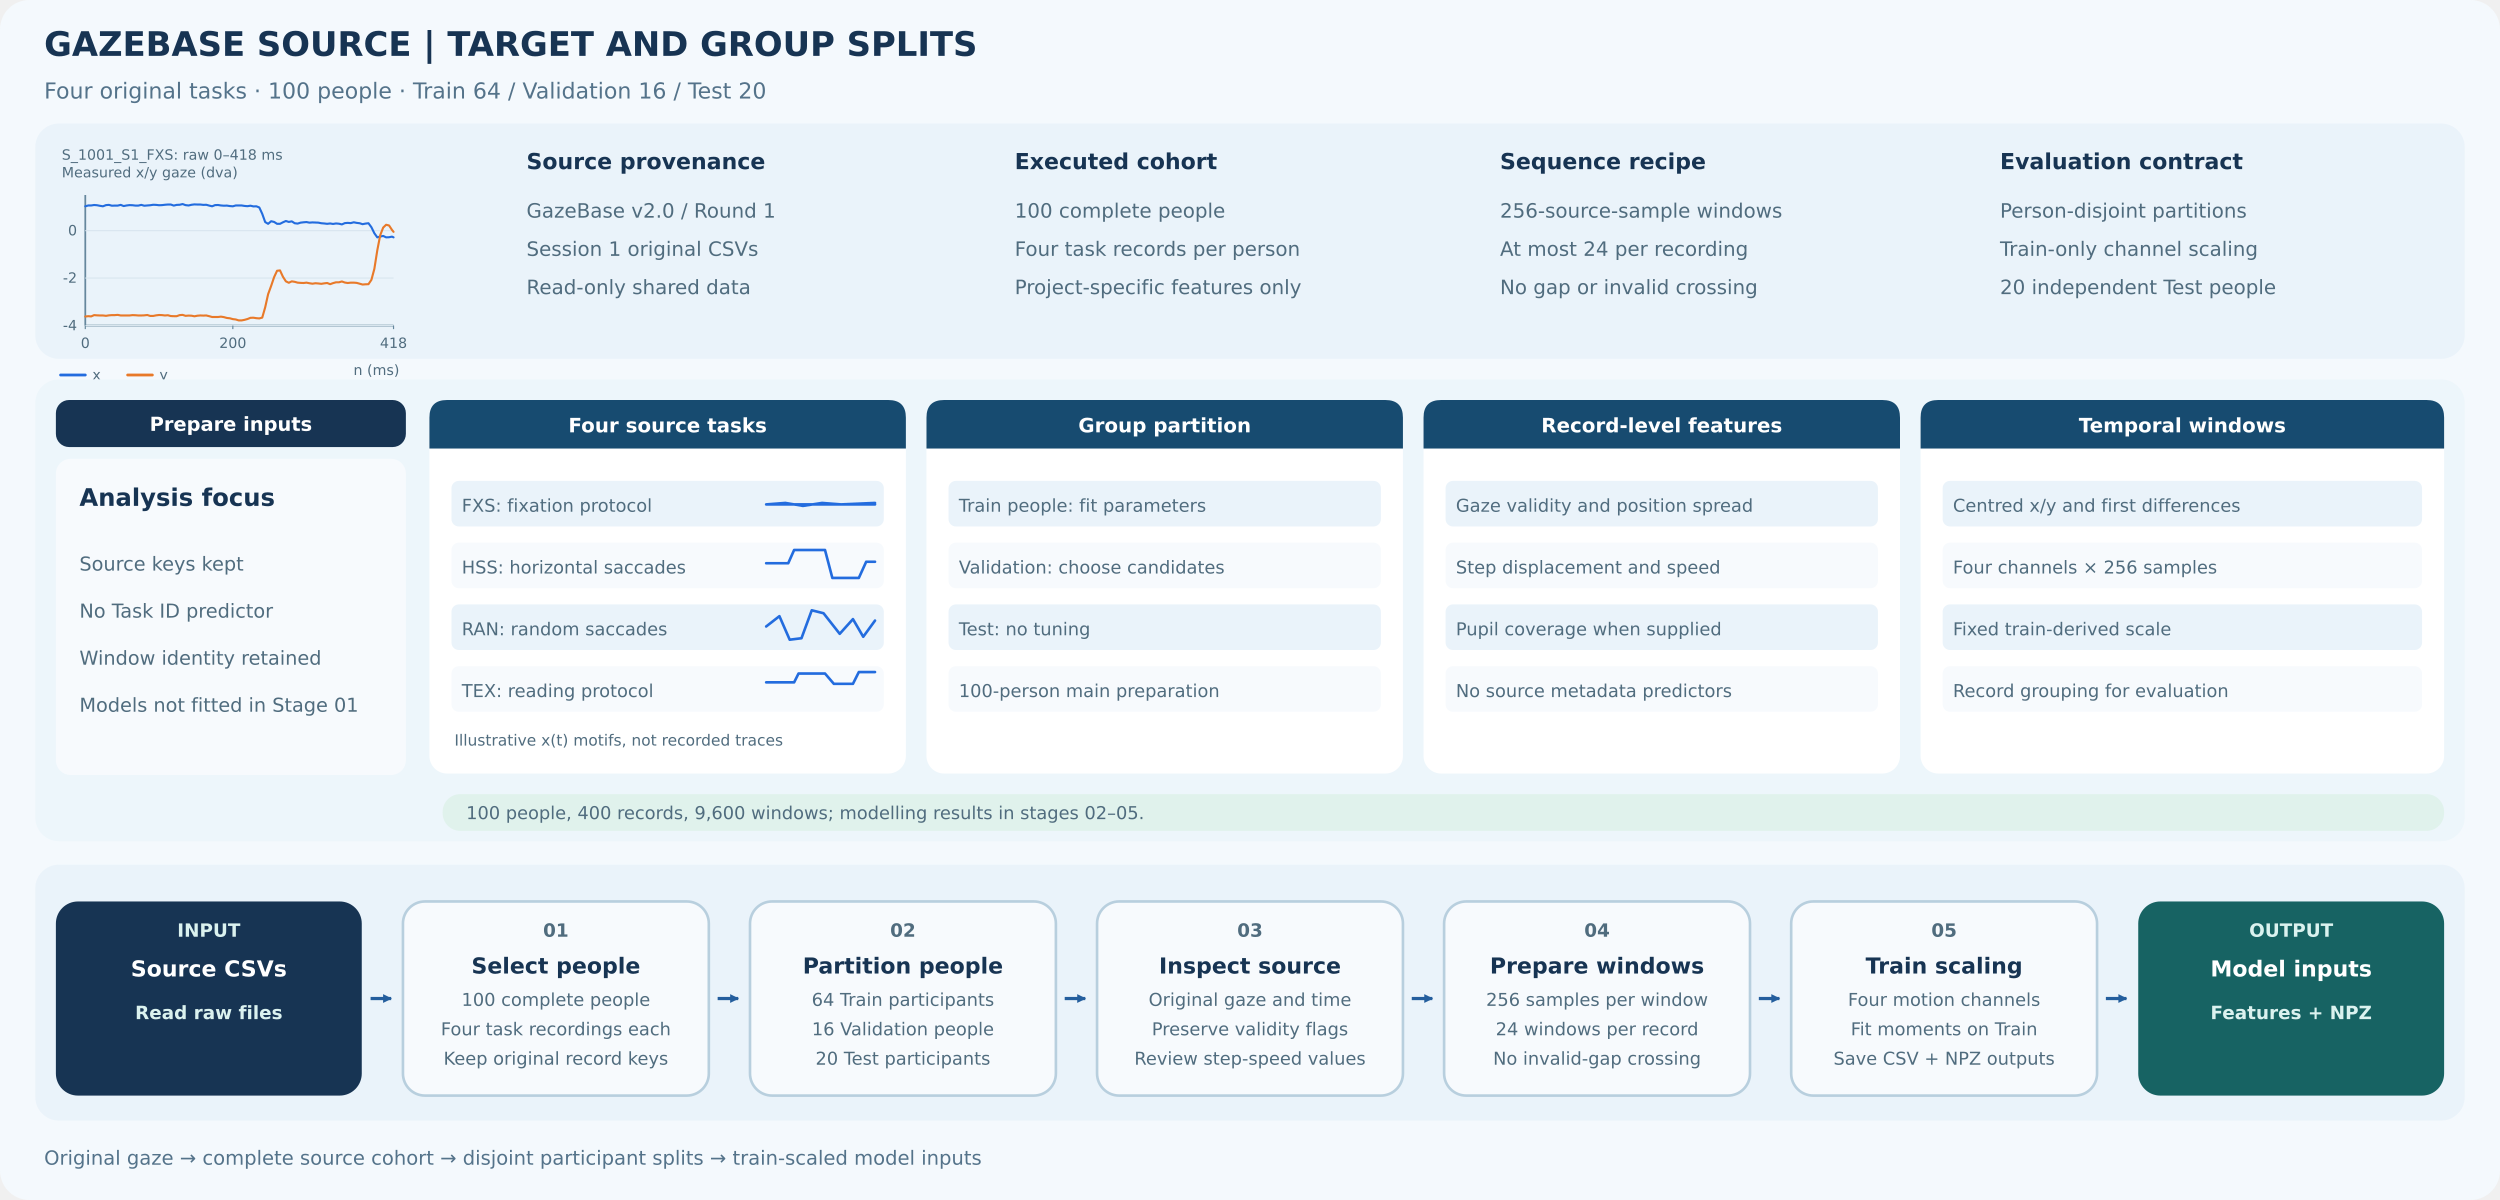
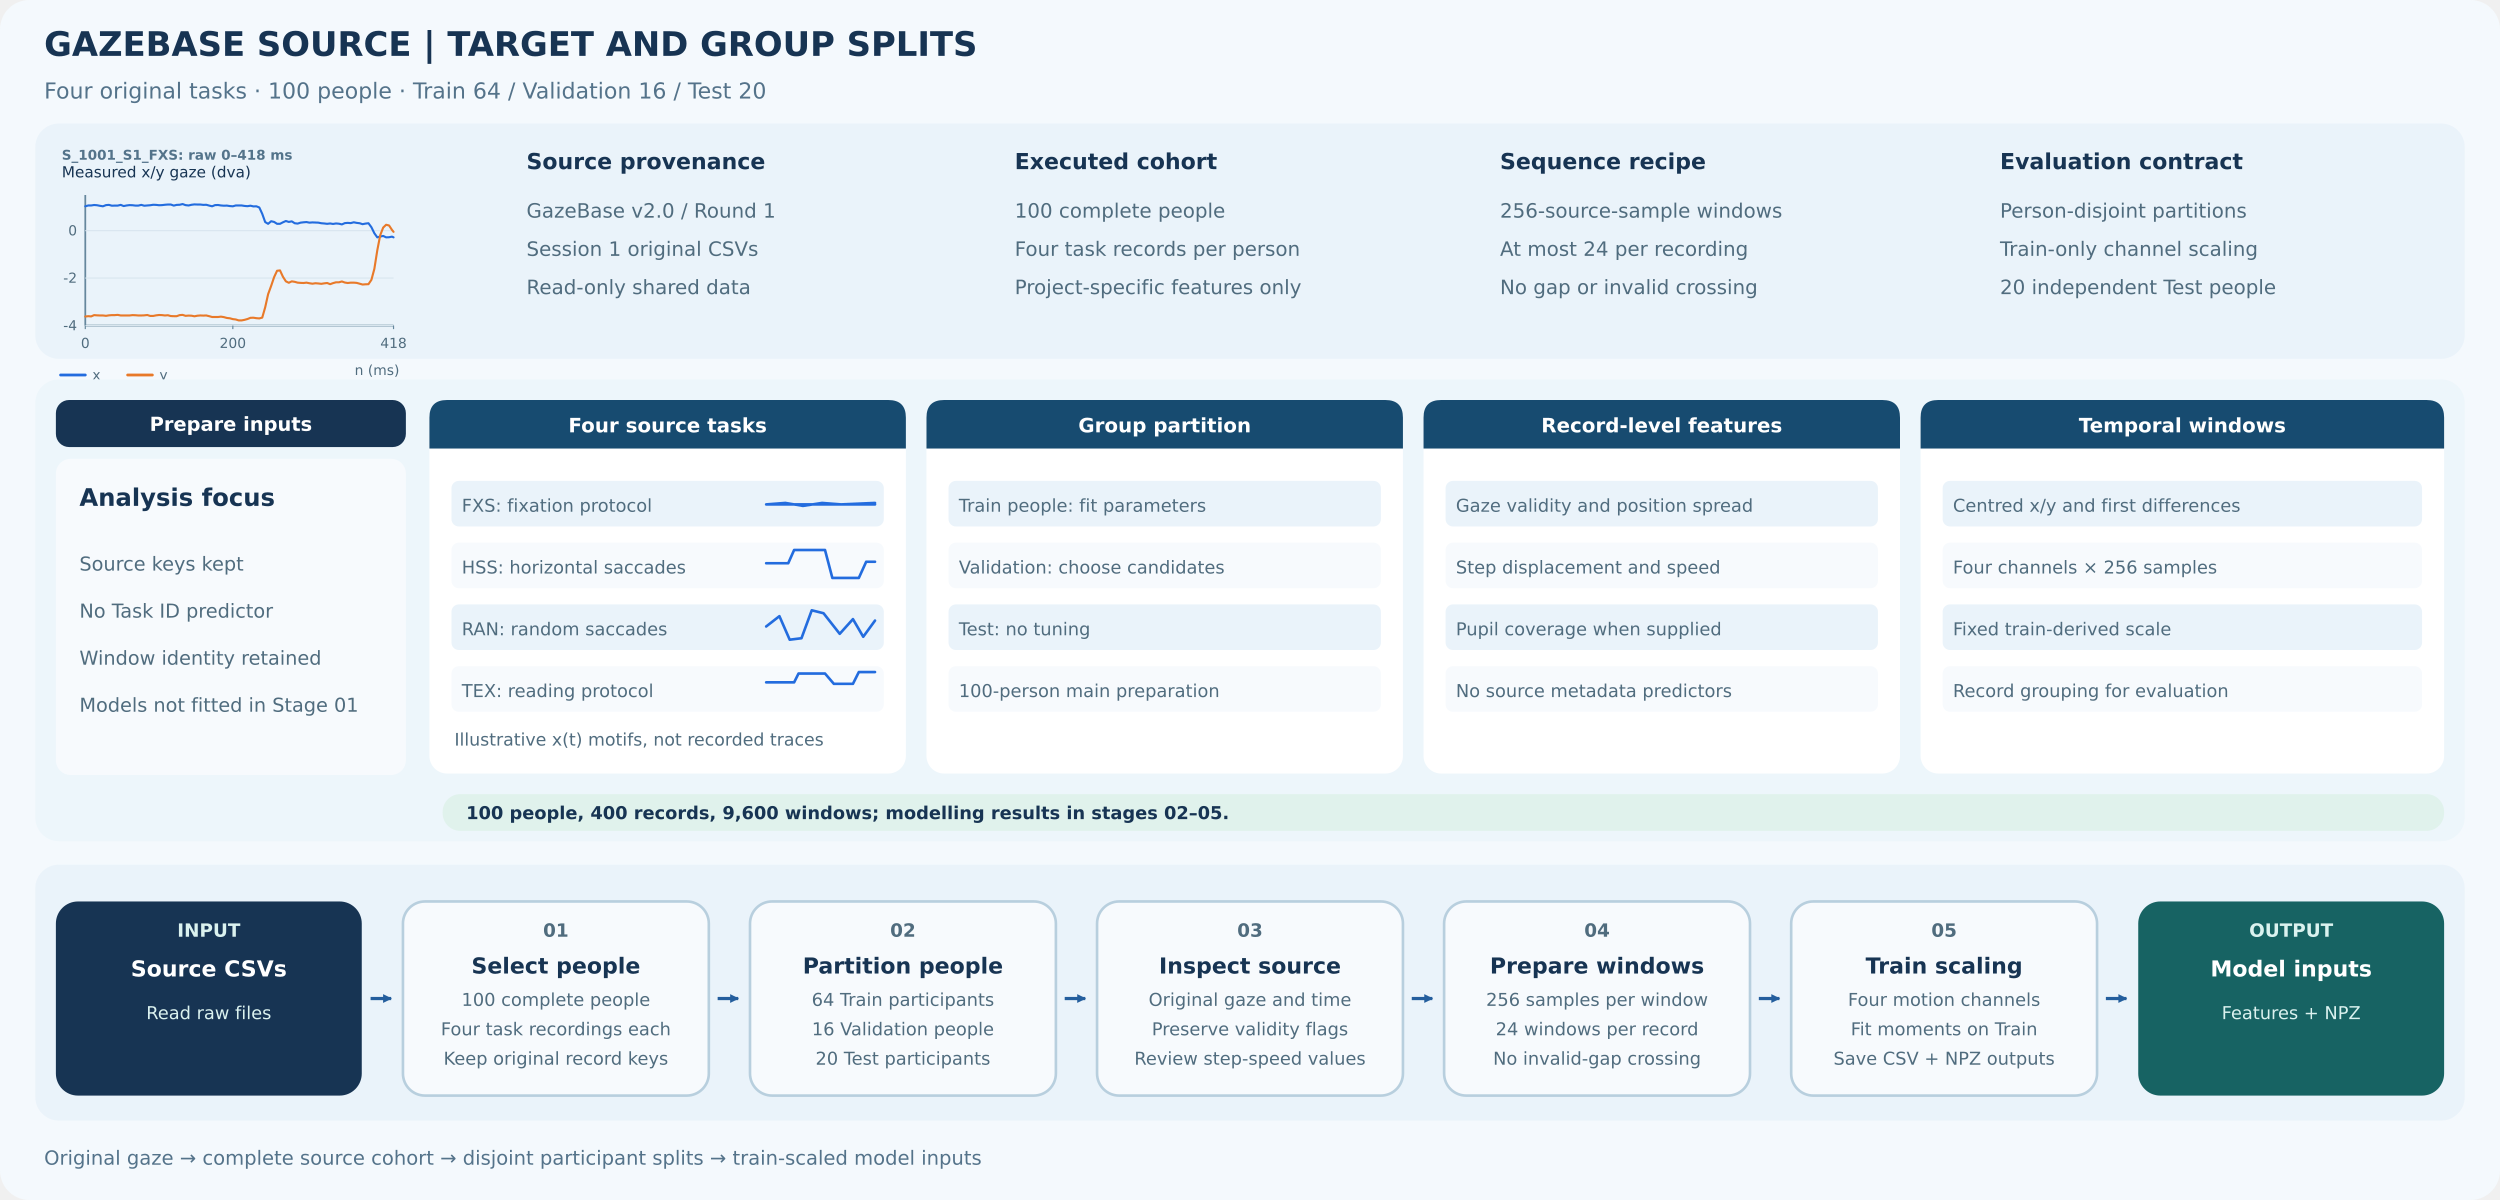
<svg xmlns="http://www.w3.org/2000/svg" width="1700" height="816" viewBox="0 0 1700 816" role="img" aria-labelledby="svg-title svg-desc">
  <defs>
    <style>
- .title{font:700 23px DejaVu Sans,Arial,sans-serif;fill:#173453}.subtitle{font:400 15px DejaVu Sans,Arial,sans-serif;fill:#54738A}.sourceheading{font:700 11.5px DejaVu Sans,Arial,sans-serif;fill:#53738A}.sourcebody{font:400 13px DejaVu Sans,Arial,sans-serif;fill:#173453}.ctxhead{font:700 15px DejaVu Sans,Arial,sans-serif;fill:#173453}.ctxbody{font:400 13.5px DejaVu Sans,Arial,sans-serif;fill:#506C7E}.focushead{font:700 16.5px DejaVu Sans,Arial,sans-serif;fill:#173453}.focusbody{font:400 13.1px DejaVu Sans,Arial,sans-serif;fill:#506C7E}.sectionlabel{font:700 13.2px DejaVu Sans,Arial,sans-serif;fill:white}.panelhead{font:700 13.5px DejaVu Sans,Arial,sans-serif;fill:white}.panelbody{font:400 12.1px DejaVu Sans,Arial,sans-serif;fill:#506C7E}.nodeid{font:700 12.5px DejaVu Sans,Arial,sans-serif;fill:#506C7E}.nodetitle{font:700 15px DejaVu Sans,Arial,sans-serif;fill:#173453}.nodedesc{font:400 12.1px DejaVu Sans,Arial,sans-serif;fill:#506C7E}.endnodeid{font:700 12.5px DejaVu Sans,Arial,sans-serif;fill:#DBF2EF}.endnodetitle{font:700 15px DejaVu Sans,Arial,sans-serif;fill:white}.footer{font:400 13.3px DejaVu Sans,Arial,sans-serif;fill:#54738A}.overview-id{font:700 11.3px DejaVu Sans,Arial,sans-serif;fill:#506C7E}.overview-title{font:700 12.9px DejaVu Sans,Arial,sans-serif;fill:#173453}.overview-body{font:400 10.9px DejaVu Sans,Arial,sans-serif;fill:#506C7E}.overview-terminal-id{font:700 11.3px DejaVu Sans,Arial,sans-serif;fill:#DBF2EF}.overview-terminal-title{font:700 12.9px DejaVu Sans,Arial,sans-serif;fill:#FFFFFF}.overview-terminal-body{font:400 10.9px DejaVu Sans,Arial,sans-serif;fill:#DBF2EF}</style>
+ text { font-family: DejaVu Sans, Arial, sans-serif; font-weight: 400; }
+ .figure-title { font-size:23px; font-weight:700; fill:#173453; }
+ .subtitle { font-size:15px; fill:#54738A; }
+ .source-heading { font-size:11.5px; font-weight:700; fill:#53738A; }
+ .source-label { font-size:13px; fill:#173453; }
+ .context-heading { font-size:15px; font-weight:700; fill:#173453; }
+ .context-body { font-size:13.5px; fill:#506C7E; }
+ .section-label { font-size:13.2px; font-weight:700; fill:#FFFFFF; }
+ .focus-heading { font-size:16.5px; font-weight:700; fill:#173453; }
+ .focus-body { font-size:13.1px; fill:#506C7E; }
+ .qualification { font-size:11.5px; font-weight:700; fill:#506C7E; }
+ .card-heading { font-size:13.5px; font-weight:700; fill:#FFFFFF; }
+ .card-body { font-size:12.1px; fill:#506C7E; }
+ .chart-label { font-size:11.8px; fill:#506C7E; }
+ .scientific-note { font-size:12.1px; font-weight:700; fill:#173453; }
+ .workflow-id { font-size:12.5px; font-weight:700; fill:#506C7E; }
+ .workflow-heading { font-size:15px; font-weight:700; fill:#173453; }
+ .workflow-body { font-size:12.1px; fill:#506C7E; }
+ .terminal-id { font-size:12.5px; font-weight:700; fill:#DBF2EF; }
+ .terminal-heading { font-size:15px; font-weight:700; fill:#FFFFFF; }
+ .terminal-body { font-size:12.1px; fill:#DBF2EF; }
+ .footer { font-size:13.3px; fill:#54738A; }
+ </style>
    <marker id="arr" markerWidth="6" markerHeight="6" refX="5.5" refY="3" orient="auto" markerUnits="userSpaceOnUse">
      <path d="M0 0 L6 3 L0 6 Z" fill="#245E9D" />
    </marker>
  </defs>
  <rect x="0" y="0" width="1700" height="816" rx="20" fill="#F4F9FD" stroke="none" stroke-width="1" />
  <g id="band-0-header">
-     <text x="30" y="38" class="title">GAZEBASE SOURCE | TARGET AND GROUP SPLITS</text>
+     <text x="30" y="38" class="figure-title">GAZEBASE SOURCE | TARGET AND GROUP SPLITS</text>
    <text x="30" y="67" class="subtitle">Four original tasks · 100 people · Train 64 / Validation 16 / Test 20</text>
  </g>
  <g id="band-1-context">
    <rect x="24" y="84" width="1652" height="160" rx="16" fill="#EAF3FA" stroke-width="2" />
    <g id="source-record" aria-label="Measured horizontal and vertical gaze excerpt from original GazeBase record S_1001_S1_FXS" transform="translate(-204.4 -153) scale(0.8)">
-       <text x="308" y="327" class="panelbody">S_1001_S1_FXS: raw 0–418 ms</text>
-       <text x="308" y="342" class="panelbody">Measured x/y gaze (dva)</text>
+       <text x="308" y="327" class="source-heading">S_1001_S1_FXS: raw 0–418 ms</text>
+       <text x="308" y="342" class="source-label">Measured x/y gaze (dva)</text>
      <line x1="328" y1="357" x2="328" y2="468" stroke="#66879D" stroke-width="1.5" />
      <line x1="328" y1="468" x2="590" y2="468" stroke="#66879D" stroke-width="1.5" />
      <line x1="328" y1="468" x2="590" y2="468" stroke="#D9E6EF" stroke-width="1" />
-       <text x="321" y="472" class="panelbody" text-anchor="end">-4</text>
+       <text x="321" y="472" class="chart-label" text-anchor="end">-4</text>
      <line x1="328" y1="427.6" x2="590" y2="427.6" stroke="#D9E6EF" stroke-width="1" />
-       <text x="321" y="431.6" class="panelbody" text-anchor="end">-2</text>
+       <text x="321" y="431.6" class="chart-label" text-anchor="end">-2</text>
      <line x1="328" y1="387.3" x2="590" y2="387.3" stroke="#D9E6EF" stroke-width="1" />
-       <text x="321" y="391.3" class="panelbody" text-anchor="end">0</text>
+       <text x="321" y="391.3" class="chart-label" text-anchor="end">0</text>
      <line x1="328" y1="468" x2="328" y2="471" stroke="#66879D" stroke-width="1" />
-       <text x="328" y="487" class="panelbody" text-anchor="middle">0</text>
+       <text x="328" y="487" class="chart-label" text-anchor="middle">0</text>
      <line x1="453.4" y1="468" x2="453.4" y2="471" stroke="#66879D" stroke-width="1" />
-       <text x="453.4" y="487" class="panelbody" text-anchor="middle">200</text>
+       <text x="453.4" y="487" class="chart-label" text-anchor="middle">200</text>
      <line x1="590" y1="468" x2="590" y2="471" stroke="#66879D" stroke-width="1" />
-       <text x="590" y="487" class="panelbody" text-anchor="middle">418</text>
+       <text x="590" y="487" class="chart-label" text-anchor="middle">418</text>
      <path d="M328.0 366.6 L330.5 365.9 L333.0 365.9 L335.5 365.5 L338.0 365.7 L340.5 366.2 L343.0 366.6 L345.6 365.6 L348.1 365.4 L350.6 366.1 L353.1 366.0 L355.6 366.0 L358.1 365.4 L360.6 366.4 L363.1 365.9 L365.6 365.6 L368.1 365.7 L370.6 366.0 L373.1 366.0 L375.6 365.4 L378.1 366.1 L380.7 365.9 L383.2 365.7 L385.7 365.3 L388.2 365.4 L390.7 365.7 L393.2 365.6 L395.7 365.3 L398.2 365.1 L400.7 365.1 L403.2 366.0 L405.7 365.4 L408.2 365.3 L410.7 364.7 L413.2 365.6 L415.8 365.9 L418.3 365.3 L420.8 365.0 L423.3 365.1 L425.8 365.1 L428.3 365.4 L430.8 365.3 L433.3 366.0 L435.8 366.6 L438.3 365.6 L440.8 365.5 L443.3 365.9 L445.8 366.1 L448.3 366.0 L450.9 366.4 L453.4 366.6 L455.9 365.9 L458.4 365.9 L460.9 365.9 L463.4 366.3 L465.9 366.5 L468.4 366.1 L470.9 366.7 L473.4 366.6 L475.9 367.6 L478.4 373.0 L480.9 380.0 L483.4 381.5 L486.0 379.3 L488.5 379.9 L491.0 381.5 L493.5 381.5 L496.0 380.2 L498.5 379.1 L501.0 379.9 L503.5 379.4 L506.0 381.0 L508.5 381.3 L511.0 380.5 L513.5 380.2 L516.0 380.0 L518.5 380.5 L521.1 380.3 L523.6 380.4 L526.1 380.5 L528.6 381.0 L531.1 381.2 L533.6 381.5 L536.1 381.2 L538.6 381.6 L541.1 381.2 L543.6 381.4 L546.1 382.0 L548.6 380.9 L551.1 380.7 L553.6 380.9 L556.2 380.2 L558.7 380.7 L561.2 381.0 L563.7 381.8 L566.2 381.3 L568.7 381.0 L571.2 384.4 L573.7 389.5 L576.2 393.0 L578.7 392.3 L581.2 391.8 L583.7 393.0 L586.2 392.9 L588.7 392.4 L590.0 393.0" fill="none" stroke="#236CDE" stroke-width="1.8" stroke-linecap="round" stroke-linejoin="round" />
      <path d="M328.0 460.3 L330.5 460.0 L333.0 460.2 L335.5 459.1 L338.0 459.3 L340.5 459.4 L343.0 459.4 L345.6 459.7 L348.1 459.3 L350.6 459.1 L353.1 459.1 L355.6 458.9 L358.1 459.4 L360.6 459.4 L363.1 459.4 L365.6 459.4 L368.1 459.1 L370.6 459.2 L373.1 459.4 L375.6 459.4 L378.1 459.3 L380.7 459.0 L383.2 459.8 L385.7 459.8 L388.2 459.3 L390.7 459.0 L393.2 459.1 L395.7 459.4 L398.2 459.2 L400.7 459.9 L403.2 460.0 L405.7 460.0 L408.2 459.1 L410.7 458.9 L413.2 459.7 L415.8 459.5 L418.3 459.6 L420.8 460.1 L423.3 459.6 L425.8 459.4 L428.3 459.5 L430.8 459.4 L433.3 460.0 L435.8 460.7 L438.3 460.7 L440.8 460.7 L443.3 460.4 L445.8 460.8 L448.3 461.5 L450.9 461.8 L453.4 462.5 L455.9 462.8 L458.4 463.6 L460.9 463.6 L463.4 463.1 L465.9 462.4 L468.4 461.4 L470.9 461.3 L473.4 461.7 L475.9 461.9 L478.4 461.2 L480.9 452.5 L483.4 441.3 L486.0 434.2 L488.5 426.8 L491.0 421.4 L493.5 421.1 L496.0 426.5 L498.5 430.4 L501.0 431.6 L503.5 430.4 L506.0 430.8 L508.5 431.5 L511.0 431.7 L513.5 431.8 L516.0 431.5 L518.5 432.0 L521.1 432.4 L523.6 432.0 L526.1 432.2 L528.6 432.5 L531.1 432.1 L533.6 431.8 L536.1 432.8 L538.6 431.9 L541.1 431.2 L543.6 431.2 L546.1 430.5 L548.6 431.4 L551.1 431.8 L553.6 431.5 L556.2 431.5 L558.7 431.7 L561.2 432.4 L563.7 433.1 L566.2 432.9 L568.7 432.8 L571.2 429.1 L573.7 419.8 L576.2 404.0 L578.7 391.1 L581.2 384.7 L583.7 382.3 L586.2 382.9 L588.7 386.7 L590.0 388.3" fill="none" stroke="#E87929" stroke-width="1.8" stroke-linecap="round" stroke-linejoin="round" />
      <path d="M307 510 L328 510" fill="none" stroke="#236CDE" stroke-width="2.4" stroke-linecap="round" stroke-linejoin="round" />
-       <text x="334" y="514" class="panelbody">x</text>
+       <text x="334" y="514" class="chart-label">x</text>
      <path d="M364 510 L385 510" fill="none" stroke="#E87929" stroke-width="2.4" stroke-linecap="round" stroke-linejoin="round" />
-       <text x="391" y="514" class="panelbody">y</text>
-       <text x="595" y="510" class="panelbody" text-anchor="end">n (ms)</text>
+       <text x="391" y="514" class="chart-label">y</text>
+       <text x="595" y="510" class="chart-label" text-anchor="end">n (ms)</text>
    </g>
    <g id="context-1">
-       <text x="358" y="115" class="ctxhead">Source provenance</text>
-       <text x="358" y="148" class="ctxbody">GazeBase v2.0 / Round 1</text>
-       <text x="358" y="174" class="ctxbody">Session 1 original CSVs</text>
-       <text x="358" y="200" class="ctxbody">Read-only shared data</text>
+       <text x="358" y="115" class="context-heading">Source provenance</text>
+       <text x="358" y="148" class="context-body">GazeBase v2.0 / Round 1</text>
+       <text x="358" y="174" class="context-body">Session 1 original CSVs</text>
+       <text x="358" y="200" class="context-body">Read-only shared data</text>
    </g>
    <g id="context-2">
-       <text x="690" y="115" class="ctxhead">Executed cohort</text>
-       <text x="690" y="148" class="ctxbody">100 complete people</text>
-       <text x="690" y="174" class="ctxbody">Four task records per person</text>
-       <text x="690" y="200" class="ctxbody">Project-specific features only</text>
+       <text x="690" y="115" class="context-heading">Executed cohort</text>
+       <text x="690" y="148" class="context-body">100 complete people</text>
+       <text x="690" y="174" class="context-body">Four task records per person</text>
+       <text x="690" y="200" class="context-body">Project-specific features only</text>
    </g>
    <g id="context-3">
-       <text x="1020" y="115" class="ctxhead">Sequence recipe</text>
-       <text x="1020" y="148" class="ctxbody">256-source-sample windows</text>
-       <text x="1020" y="174" class="ctxbody">At most 24 per recording</text>
-       <text x="1020" y="200" class="ctxbody">No gap or invalid crossing</text>
+       <text x="1020" y="115" class="context-heading">Sequence recipe</text>
+       <text x="1020" y="148" class="context-body">256-source-sample windows</text>
+       <text x="1020" y="174" class="context-body">At most 24 per recording</text>
+       <text x="1020" y="200" class="context-body">No gap or invalid crossing</text>
    </g>
    <g id="context-4">
-       <text x="1360" y="115" class="ctxhead">Evaluation contract</text>
-       <text x="1360" y="148" class="ctxbody">Person-disjoint partitions</text>
-       <text x="1360" y="174" class="ctxbody">Train-only channel scaling</text>
-       <text x="1360" y="200" class="ctxbody">20 independent Test people</text>
+       <text x="1360" y="115" class="context-heading">Evaluation contract</text>
+       <text x="1360" y="148" class="context-body">Person-disjoint partitions</text>
+       <text x="1360" y="174" class="context-body">Train-only channel scaling</text>
+       <text x="1360" y="200" class="context-body">20 independent Test people</text>
    </g>
  </g>
  <g id="band-2-analysis">
    <rect x="24" y="258" width="1652" height="314" rx="16" fill="#EDF6FB" stroke-width="1.5" />
    <g id="focus">
      <rect x="38" y="272" width="238" height="32" rx="9" fill="#173453" stroke-width="1.5" />
-       <text x="157" y="293" class="sectionlabel" text-anchor="middle">Prepare inputs</text>
+       <text x="157" y="293" class="section-label" text-anchor="middle">Prepare inputs</text>
      <rect x="38" y="312" width="238" height="215" rx="10" fill="#F7FAFD" stroke-width="1.5" />
-       <text x="54" y="344" class="focushead">Analysis focus</text>
-       <text x="54" y="388" class="focusbody">Source keys kept</text>
-       <text x="54" y="420" class="focusbody">No Task ID predictor</text>
-       <text x="54" y="452" class="focusbody">Window identity retained</text>
-       <text x="54" y="484" class="focusbody">Models not fitted in Stage 01</text>
+       <text x="54" y="344" class="focus-heading">Analysis focus</text>
+       <text x="54" y="388" class="focus-body">Source keys kept</text>
+       <text x="54" y="420" class="focus-body">No Task ID predictor</text>
+       <text x="54" y="452" class="focus-body">Window identity retained</text>
+       <text x="54" y="484" class="focus-body">Models not fitted in Stage 01</text>
    </g>
    <g id="panels">
      <g id="panel-1">
        <rect x="292" y="272" width="324" height="254" rx="12" fill="#FFFFFF" stroke-width="1.5" />
        <path d="M304 272 H604 Q616 272 616 284 V305 H292 V284 Q292 272 304 272Z" fill="#174B70" />
-         <text x="454" y="294" class="panelhead" text-anchor="middle">Four source tasks</text>
+         <text x="454" y="294" class="card-heading" text-anchor="middle">Four source tasks</text>
        <g id="scientific-panel-1">
          <rect x="307" y="327" width="294" height="31" rx="5" fill="#EAF3FA" stroke-width="0" />
-           <text x="314" y="348" class="panelbody">FXS: fixation protocol</text>
+           <text x="314" y="348" class="card-body">FXS: fixation protocol</text>
          <rect x="307" y="369" width="294" height="31" rx="5" fill="#F7FAFD" stroke-width="0" />
-           <text x="314" y="390" class="panelbody">HSS: horizontal saccades</text>
+           <text x="314" y="390" class="card-body">HSS: horizontal saccades</text>
          <rect x="307" y="411" width="294" height="31" rx="5" fill="#EAF3FA" stroke-width="0" />
-           <text x="314" y="432" class="panelbody">RAN: random saccades</text>
+           <text x="314" y="432" class="card-body">RAN: random saccades</text>
          <rect x="307" y="453" width="294" height="31" rx="5" fill="#F7FAFD" stroke-width="0" />
-           <text x="314" y="474" class="panelbody">TEX: reading protocol</text>
+           <text x="314" y="474" class="card-body">TEX: reading protocol</text>
          <g id="task-motion-schematics" aria-label="Illustrative x-position motifs; not measured gaze data">
            <path d="M521 343 H595 M521 343 l13 -1 12 2 13 -2 13 1 23 -1" fill="none" stroke="#236CDE" stroke-width="1.8" stroke-linecap="round" />
            <path d="M521 383 H536 L540 374 H561 L566 393 H584 L589 382 H595" fill="none" stroke="#236CDE" stroke-width="1.8" stroke-linecap="round" stroke-linejoin="round" />
            <path d="M521 426 L530 419 L537 435 L545 434 L552 415 L560 417 L571 431 L580 421 L587 433 L595 422" fill="none" stroke="#236CDE" stroke-width="1.8" stroke-linecap="round" stroke-linejoin="round" />
            <path d="M521 464 H540 L543 458 H561 L567 465 H580 L584 457 H595" fill="none" stroke="#236CDE" stroke-width="1.8" stroke-linecap="round" stroke-linejoin="round" />
-             <text x="309" y="507" style="font-family:DejaVu Sans,Arial,sans-serif;font-size:10.5px;fill:#506C7E">Illustrative x(t) motifs, not recorded traces</text>
+             <text x="309" y="507" class="chart-label">Illustrative x(t) motifs, not recorded traces</text>
          </g>
        </g>
      </g>
      <g id="panel-2">
        <rect x="630" y="272" width="324" height="254" rx="12" fill="#FFFFFF" stroke-width="1.5" />
        <path d="M642 272 H942 Q954 272 954 284 V305 H630 V284 Q630 272 642 272Z" fill="#174B70" />
-         <text x="792" y="294" class="panelhead" text-anchor="middle">Group partition</text>
+         <text x="792" y="294" class="card-heading" text-anchor="middle">Group partition</text>
        <g id="scientific-panel-2">
          <rect x="645" y="327" width="294" height="31" rx="5" fill="#EAF3FA" stroke-width="0" />
-           <text x="652" y="348" class="panelbody">Train people: fit parameters</text>
+           <text x="652" y="348" class="card-body">Train people: fit parameters</text>
          <rect x="645" y="369" width="294" height="31" rx="5" fill="#F7FAFD" stroke-width="0" />
-           <text x="652" y="390" class="panelbody">Validation: choose candidates</text>
+           <text x="652" y="390" class="card-body">Validation: choose candidates</text>
          <rect x="645" y="411" width="294" height="31" rx="5" fill="#EAF3FA" stroke-width="0" />
-           <text x="652" y="432" class="panelbody">Test: no tuning</text>
+           <text x="652" y="432" class="card-body">Test: no tuning</text>
          <rect x="645" y="453" width="294" height="31" rx="5" fill="#F7FAFD" stroke-width="0" />
-           <text x="652" y="474" class="panelbody">100-person main preparation</text>
+           <text x="652" y="474" class="card-body">100-person main preparation</text>
        </g>
      </g>
      <g id="panel-3">
        <rect x="968" y="272" width="324" height="254" rx="12" fill="#FFFFFF" stroke-width="1.5" />
        <path d="M980 272 H1280 Q1292 272 1292 284 V305 H968 V284 Q968 272 980 272Z" fill="#174B70" />
-         <text x="1130" y="294" class="panelhead" text-anchor="middle">Record-level features</text>
+         <text x="1130" y="294" class="card-heading" text-anchor="middle">Record-level features</text>
        <g id="scientific-panel-3">
          <rect x="983" y="327" width="294" height="31" rx="5" fill="#EAF3FA" stroke-width="0" />
-           <text x="990" y="348" class="panelbody">Gaze validity and position spread</text>
+           <text x="990" y="348" class="card-body">Gaze validity and position spread</text>
          <rect x="983" y="369" width="294" height="31" rx="5" fill="#F7FAFD" stroke-width="0" />
-           <text x="990" y="390" class="panelbody">Step displacement and speed</text>
+           <text x="990" y="390" class="card-body">Step displacement and speed</text>
          <rect x="983" y="411" width="294" height="31" rx="5" fill="#EAF3FA" stroke-width="0" />
-           <text x="990" y="432" class="panelbody">Pupil coverage when supplied</text>
+           <text x="990" y="432" class="card-body">Pupil coverage when supplied</text>
          <rect x="983" y="453" width="294" height="31" rx="5" fill="#F7FAFD" stroke-width="0" />
-           <text x="990" y="474" class="panelbody">No source metadata predictors</text>
+           <text x="990" y="474" class="card-body">No source metadata predictors</text>
        </g>
      </g>
      <g id="panel-4">
        <rect x="1306" y="272" width="356" height="254" rx="12" fill="#FFFFFF" stroke-width="1.5" />
        <path d="M1318 272 H1650 Q1662 272 1662 284 V305 H1306 V284 Q1306 272 1318 272Z" fill="#174B70" />
-         <text x="1484" y="294" class="panelhead" text-anchor="middle">Temporal windows</text>
+         <text x="1484" y="294" class="card-heading" text-anchor="middle">Temporal windows</text>
        <g id="scientific-panel-4">
          <rect x="1321" y="327" width="326" height="31" rx="5" fill="#EAF3FA" stroke-width="0" />
-           <text x="1328" y="348" class="panelbody">Centred x/y and first differences</text>
+           <text x="1328" y="348" class="card-body">Centred x/y and first differences</text>
          <rect x="1321" y="369" width="326" height="31" rx="5" fill="#F7FAFD" stroke-width="0" />
-           <text x="1328" y="390" class="panelbody">Four channels × 256 samples</text>
+           <text x="1328" y="390" class="card-body">Four channels × 256 samples</text>
          <rect x="1321" y="411" width="326" height="31" rx="5" fill="#EAF3FA" stroke-width="0" />
-           <text x="1328" y="432" class="panelbody">Fixed train-derived scale</text>
+           <text x="1328" y="432" class="card-body">Fixed train-derived scale</text>
          <rect x="1321" y="453" width="326" height="31" rx="5" fill="#F7FAFD" stroke-width="0" />
-           <text x="1328" y="474" class="panelbody">Record grouping for evaluation</text>
+           <text x="1328" y="474" class="card-body">Record grouping for evaluation</text>
        </g>
      </g>
    </g>
    <g id="scientific-note">
      <rect x="301" y="540" width="1361" height="25" rx="12" fill="#E0F2EC" stroke-width="1.5" />
-       <text x="317" y="557" class="panelbody">100 people, 400 records, 9,600 windows; modelling results in stages 02–05.</text>
+       <text x="317" y="557" class="scientific-note">100 people, 400 records, 9,600 windows; modelling results in stages 02–05.</text>
    </g>
  </g>
  <g id="band-3-workflow">
    <rect x="24" y="588" width="1652" height="174" rx="16" fill="#EAF3FA" stroke-width="2" />
    <g id="nodes">
      <g id="node-0">
        <rect x="38" y="613" width="208" height="132" rx="15" fill="#173453" stroke-width="1.8" />
-         <text x="142" y="637" class="endnodeid" text-anchor="middle">INPUT</text>
-         <text x="142" y="664" class="endnodetitle" text-anchor="middle">Source CSVs</text>
-         <text x="142" y="693" class="endnodeid" text-anchor="middle">Read raw files</text>
+         <text x="142" y="637" class="terminal-id" text-anchor="middle">INPUT</text>
+         <text x="142" y="664" class="terminal-heading" text-anchor="middle">Source CSVs</text>
+         <text x="142" y="693" class="terminal-body" text-anchor="middle">Read raw files</text>
      </g>
      <g id="node-1">
        <rect x="274" y="613" width="208" height="132" rx="15" fill="#F7FAFD" stroke="#B8CFDE" stroke-width="1.8" />
-         <text x="378" y="637" class="nodeid" text-anchor="middle">01</text>
-         <text x="378" y="662" class="nodetitle" text-anchor="middle">Select people</text>
-         <text x="378" y="684" class="nodedesc" text-anchor="middle">100 complete people</text>
-         <text x="378" y="704" class="nodedesc" text-anchor="middle">Four task recordings each</text>
-         <text x="378" y="724" class="nodedesc" text-anchor="middle">Keep original record keys</text>
+         <text x="378" y="637" class="workflow-id" text-anchor="middle">01</text>
+         <text x="378" y="662" class="workflow-heading" text-anchor="middle">Select people</text>
+         <text x="378" y="684" class="workflow-body" text-anchor="middle">100 complete people</text>
+         <text x="378" y="704" class="workflow-body" text-anchor="middle">Four task recordings each</text>
+         <text x="378" y="724" class="workflow-body" text-anchor="middle">Keep original record keys</text>
      </g>
      <g id="node-2">
        <rect x="510" y="613" width="208" height="132" rx="15" fill="#F7FAFD" stroke="#B8CFDE" stroke-width="1.8" />
-         <text x="614" y="637" class="nodeid" text-anchor="middle">02</text>
-         <text x="614" y="662" class="nodetitle" text-anchor="middle">Partition people</text>
-         <text x="614" y="684" class="nodedesc" text-anchor="middle">64 Train participants</text>
-         <text x="614" y="704" class="nodedesc" text-anchor="middle">16 Validation people</text>
-         <text x="614" y="724" class="nodedesc" text-anchor="middle">20 Test participants</text>
+         <text x="614" y="637" class="workflow-id" text-anchor="middle">02</text>
+         <text x="614" y="662" class="workflow-heading" text-anchor="middle">Partition people</text>
+         <text x="614" y="684" class="workflow-body" text-anchor="middle">64 Train participants</text>
+         <text x="614" y="704" class="workflow-body" text-anchor="middle">16 Validation people</text>
+         <text x="614" y="724" class="workflow-body" text-anchor="middle">20 Test participants</text>
      </g>
      <g id="node-3">
        <rect x="746" y="613" width="208" height="132" rx="15" fill="#F7FAFD" stroke="#B8CFDE" stroke-width="1.8" />
-         <text x="850" y="637" class="nodeid" text-anchor="middle">03</text>
-         <text x="850" y="662" class="nodetitle" text-anchor="middle">Inspect source</text>
-         <text x="850" y="684" class="nodedesc" text-anchor="middle">Original gaze and time</text>
-         <text x="850" y="704" class="nodedesc" text-anchor="middle">Preserve validity flags</text>
-         <text x="850" y="724" class="nodedesc" text-anchor="middle">Review step-speed values</text>
+         <text x="850" y="637" class="workflow-id" text-anchor="middle">03</text>
+         <text x="850" y="662" class="workflow-heading" text-anchor="middle">Inspect source</text>
+         <text x="850" y="684" class="workflow-body" text-anchor="middle">Original gaze and time</text>
+         <text x="850" y="704" class="workflow-body" text-anchor="middle">Preserve validity flags</text>
+         <text x="850" y="724" class="workflow-body" text-anchor="middle">Review step-speed values</text>
      </g>
      <g id="node-4">
        <rect x="982" y="613" width="208" height="132" rx="15" fill="#F7FAFD" stroke="#B8CFDE" stroke-width="1.8" />
-         <text x="1086" y="637" class="nodeid" text-anchor="middle">04</text>
-         <text x="1086" y="662" class="nodetitle" text-anchor="middle">Prepare windows</text>
-         <text x="1086" y="684" class="nodedesc" text-anchor="middle">256 samples per window</text>
-         <text x="1086" y="704" class="nodedesc" text-anchor="middle">24 windows per record</text>
-         <text x="1086" y="724" class="nodedesc" text-anchor="middle">No invalid-gap crossing</text>
+         <text x="1086" y="637" class="workflow-id" text-anchor="middle">04</text>
+         <text x="1086" y="662" class="workflow-heading" text-anchor="middle">Prepare windows</text>
+         <text x="1086" y="684" class="workflow-body" text-anchor="middle">256 samples per window</text>
+         <text x="1086" y="704" class="workflow-body" text-anchor="middle">24 windows per record</text>
+         <text x="1086" y="724" class="workflow-body" text-anchor="middle">No invalid-gap crossing</text>
      </g>
      <g id="node-5">
        <rect x="1218" y="613" width="208" height="132" rx="15" fill="#F7FAFD" stroke="#B8CFDE" stroke-width="1.8" />
-         <text x="1322" y="637" class="nodeid" text-anchor="middle">05</text>
-         <text x="1322" y="662" class="nodetitle" text-anchor="middle">Train scaling</text>
-         <text x="1322" y="684" class="nodedesc" text-anchor="middle">Four motion channels</text>
-         <text x="1322" y="704" class="nodedesc" text-anchor="middle">Fit moments on Train</text>
-         <text x="1322" y="724" class="nodedesc" text-anchor="middle">Save CSV + NPZ outputs</text>
+         <text x="1322" y="637" class="workflow-id" text-anchor="middle">05</text>
+         <text x="1322" y="662" class="workflow-heading" text-anchor="middle">Train scaling</text>
+         <text x="1322" y="684" class="workflow-body" text-anchor="middle">Four motion channels</text>
+         <text x="1322" y="704" class="workflow-body" text-anchor="middle">Fit moments on Train</text>
+         <text x="1322" y="724" class="workflow-body" text-anchor="middle">Save CSV + NPZ outputs</text>
      </g>
      <g id="node-6">
        <rect x="1454" y="613" width="208" height="132" rx="15" fill="#176363" stroke-width="1.8" />
-         <text x="1558" y="637" class="endnodeid" text-anchor="middle">OUTPUT</text>
-         <text x="1558" y="664" class="endnodetitle" text-anchor="middle">Model inputs</text>
-         <text x="1558" y="693" class="endnodeid" text-anchor="middle">Features + NPZ</text>
+         <text x="1558" y="637" class="terminal-id" text-anchor="middle">OUTPUT</text>
+         <text x="1558" y="664" class="terminal-heading" text-anchor="middle">Model inputs</text>
+         <text x="1558" y="693" class="terminal-body" text-anchor="middle">Features + NPZ</text>
      </g>
    </g>
    <g id="connectors">
      <line x1="252" y1="679" x2="266" y2="679" stroke="#245E9D" stroke-width="2.2" marker-end="url(#arr)" />
      <line x1="488" y1="679" x2="502" y2="679" stroke="#245E9D" stroke-width="2.2" marker-end="url(#arr)" />
      <line x1="724" y1="679" x2="738" y2="679" stroke="#245E9D" stroke-width="2.2" marker-end="url(#arr)" />
      <line x1="960" y1="679" x2="974" y2="679" stroke="#245E9D" stroke-width="2.2" marker-end="url(#arr)" />
      <line x1="1196" y1="679" x2="1210" y2="679" stroke="#245E9D" stroke-width="2.2" marker-end="url(#arr)" />
      <line x1="1432" y1="679" x2="1446" y2="679" stroke="#245E9D" stroke-width="2.2" marker-end="url(#arr)" />
    </g>
  </g>
  <g id="band-4-summary">
    <text x="30" y="792" class="footer">Original gaze → complete source cohort → disjoint participant splits → train-scaled model inputs</text>
  </g>
</svg>
